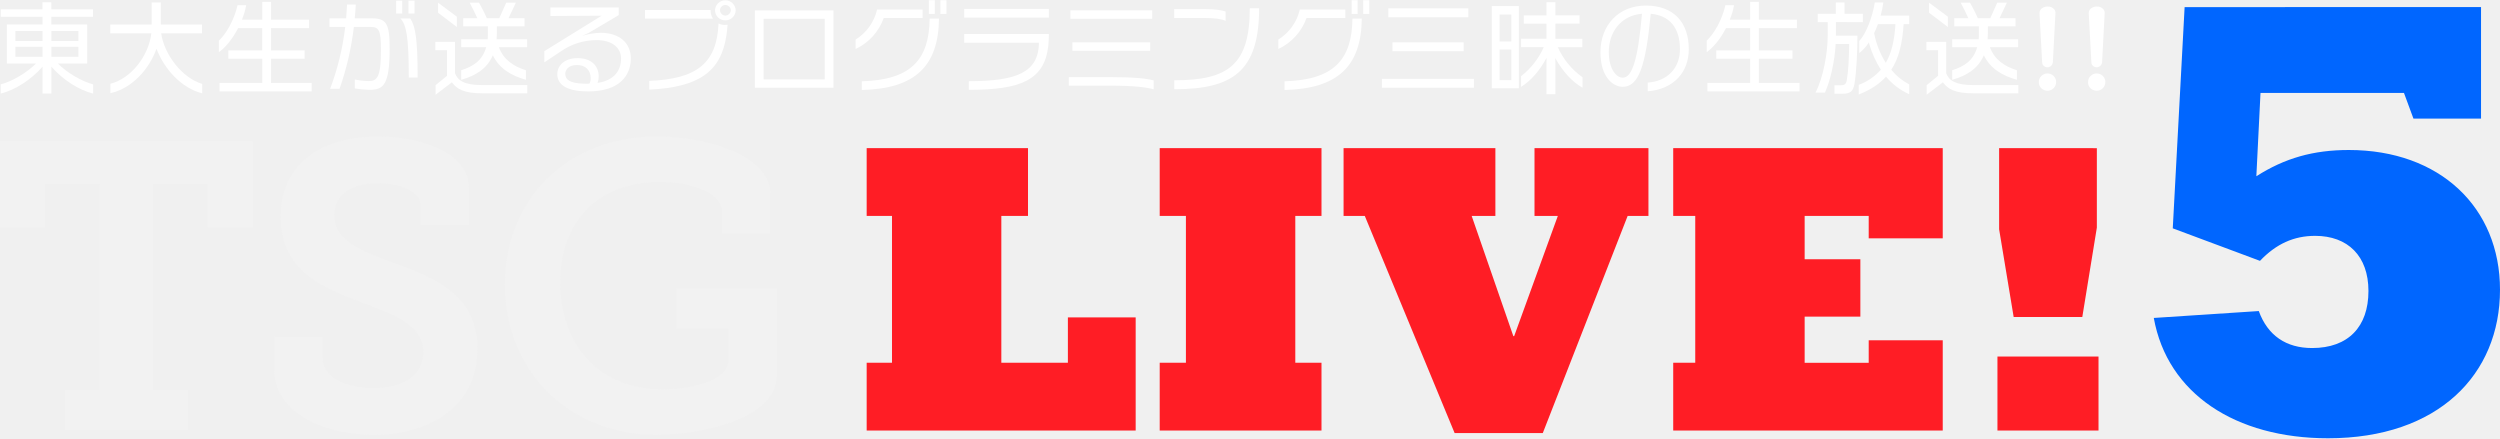
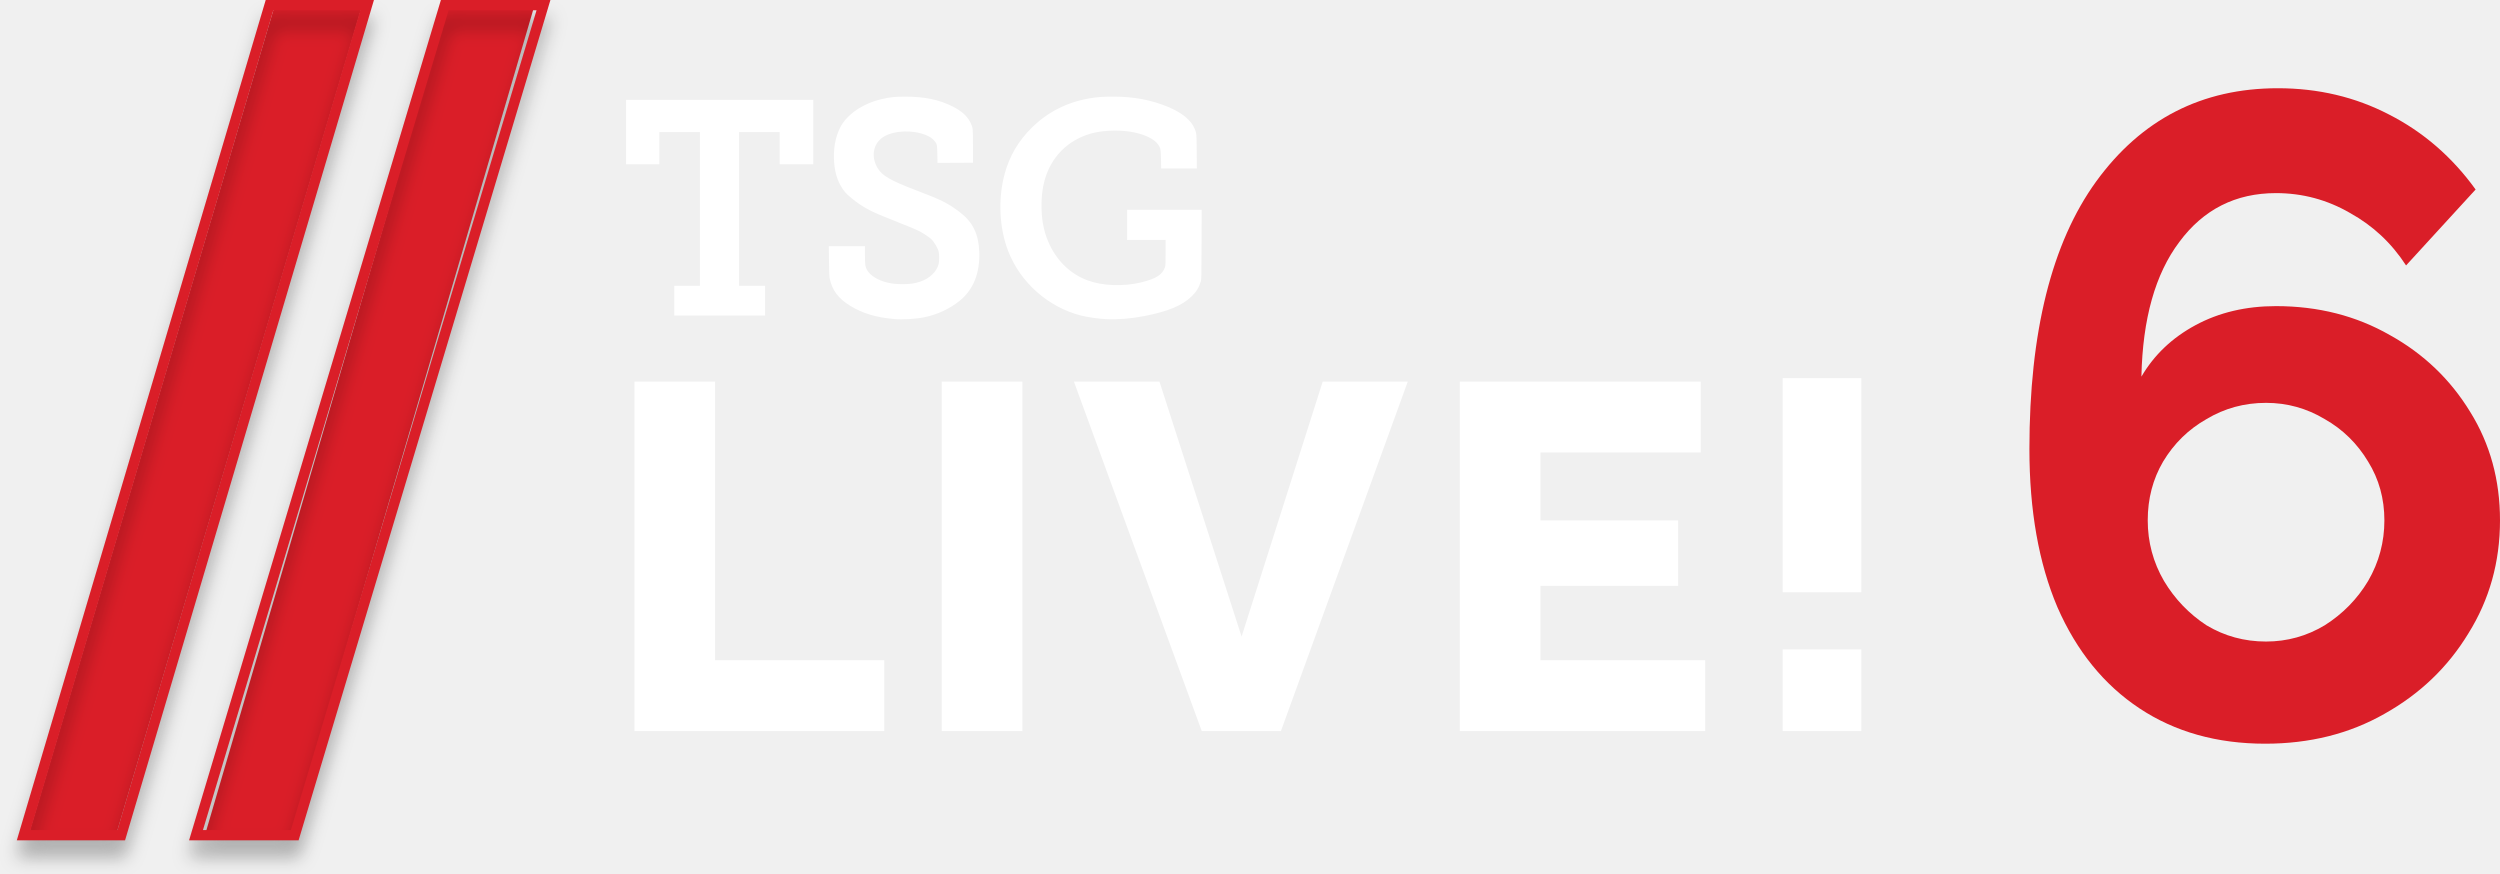
- <svg xmlns="http://www.w3.org/2000/svg" viewBox="0 0 1500 263">
+ <svg xmlns="http://www.w3.org/2000/svg" width="595" height="208" viewBox="0 0 595 208" fill="none">
+   <path d="M212.753 75.924C208.461 75.54 205.337 74.6 202.381 72.799C199.497 71.043 198.001 69.026 197.439 66.139C197.379 65.829 197.326 64.303 197.3 62.119L197.258 58.599H201.559H205.861V60.75C205.861 63.049 205.902 63.358 206.317 64.185C206.97 65.488 208.955 66.738 211.184 67.251C212.458 67.544 213.277 67.627 214.898 67.627C216.606 67.627 217.651 67.479 218.952 67.05C221.24 66.296 222.907 64.713 223.406 62.82C223.544 62.298 223.558 60.615 223.43 59.998C223.248 59.126 222.355 57.589 221.632 56.907C221.144 56.446 219.852 55.578 218.889 55.065C218.178 54.685 215.426 53.542 211.886 52.155C208.115 50.678 206.461 49.878 204.623 48.644C203.413 47.831 201.672 46.391 201.189 45.804C199.554 43.816 198.713 41.525 198.513 38.505C198.309 35.451 198.797 32.682 199.939 30.396C201.521 27.231 205.357 24.611 209.946 23.562C211.888 23.118 212.993 23.004 215.393 23.002C220.053 22.996 223.505 23.712 226.76 25.358C228.904 26.442 230.258 27.68 230.991 29.228C231.566 30.442 231.568 30.459 231.568 34.81L231.568 38.727L227.347 38.748L223.126 38.77L223.089 36.748C223.045 34.374 223.002 34.188 222.313 33.437C221.762 32.837 221.278 32.517 220.333 32.132C217.211 30.86 212.842 31.035 210.341 32.531C207.87 34.009 207.215 37.154 208.808 39.893C209.944 41.847 211.823 42.931 218.405 45.432C224.05 47.577 225.675 48.399 228.473 50.524C231.52 52.839 232.932 55.753 233.071 60.015C233.235 65.025 231.634 68.988 228.395 71.589C226.017 73.498 223.161 74.842 220.141 75.473C217.936 75.934 214.924 76.117 212.753 75.924ZM263.176 75.955C261.364 75.859 258.775 75.481 257.234 75.086C249.488 73.102 242.854 67.233 239.965 59.807C237.811 54.27 237.493 47.265 239.125 41.32C240.288 37.081 242.385 33.525 245.568 30.389C249.356 26.657 253.983 24.31 259.347 23.401C261.187 23.09 262.565 22.993 265.074 23C269.924 23.014 273.977 23.78 277.998 25.442C281.285 26.8 283.506 28.62 284.319 30.621C284.796 31.795 284.784 31.67 284.818 36.039L284.849 40.101H280.603H276.357L276.318 37.956C276.275 35.533 276.23 35.288 275.673 34.447C274.721 33.007 272.073 31.796 268.829 31.317C265.817 30.872 262.067 31.072 259.545 31.811C254.054 33.419 250.158 37.375 248.616 42.91C248.052 44.936 247.817 47.174 247.892 49.807C247.985 53.052 248.591 55.692 249.843 58.307C251.743 62.276 254.863 65.221 258.72 66.685C262.322 68.052 267.39 68.246 271.695 67.183C275.135 66.333 276.662 65.36 277.244 63.648C277.401 63.188 277.412 62.953 277.412 60.127V57.099H272.832H268.251V53.516V49.933H277.126H286L285.973 58.203C285.949 65.887 285.936 66.508 285.798 66.973C285.373 68.398 284.706 69.479 283.581 70.563C281.338 72.725 277.975 74.125 272.419 75.21C269.189 75.84 265.945 76.102 263.176 75.955ZM160.471 71.555V68.014H163.525H166.578V49.725V31.436H161.75H156.923V35.269V39.102H152.961H149V31.436V23.77H171.282H193.565V31.436V39.102H189.562H185.559V35.269V31.436H180.732H175.904V49.725V68.014H178.999H182.093V71.555V75.097H171.282H160.471V71.555Z" fill="white" />
+   <g filter="url(#filter0_d)">
+     <path d="M49 198H69.558L127 2H106.442L49 198Z" fill="#DA1E28" />
+   </g>
+   <g filter="url(#filter1_d)">
+     <path fill-rule="evenodd" clip-rule="evenodd" d="M45 200H71.064L131 0H104.936L45 200ZM48.299 197.561L106.773 2.439H127.701L69.227 197.561H48.299Z" fill="#DA1E28" />
+   </g>
+   <g filter="url(#filter2_d)">
+     <path d="M7 198H27.822L86 2H65.178L7 198Z" fill="#DA1E28" />
+   </g>
+   <g filter="url(#filter3_d)">
+     <path fill-rule="evenodd" clip-rule="evenodd" d="M4 200H29.761L89 0H63.239L4 200ZM7.261 197.561L65.055 2.439H85.739L27.945 197.561H7.261Z" fill="#DA1E28" />
+   </g>
+   <path d="M151 174V90.82H170.192V157.13H210.448V174H151Z" fill="white" />
+   <path d="M224.135 174V90.82H243.327V174H224.135Z" fill="white" />
+   <path d="M275.954 90.82L295.497 151.506L314.805 90.82H335.05L304.858 174H286.018L255.592 90.82H275.954Z" fill="white" />
+   <path d="M405.83 157.13V174H347.435V90.82H404.776V107.69H366.627V123.858H399.393V139.439H366.627V157.13H405.83Z" fill="white" />
+   <path d="M424.276 140.962V90H443V140.962H424.276ZM424.276 174V154.552H443V174H424.276Z" fill="white" />
+   <path d="M595 123.852C595 133.75 592.492 142.716 587.476 150.749C582.603 158.782 575.939 165.166 567.484 169.899C559.171 174.633 549.713 177 539.107 177C527.642 177 517.682 174.203 509.226 168.608C500.771 163.014 494.25 154.981 489.664 144.509C485.221 134.037 483 121.486 483 106.854C483 79.025 488.303 57.794 498.908 43.163C509.656 28.388 524.059 21 542.117 21C551.719 21 560.533 23.08 568.558 27.24C576.727 31.4 583.606 37.353 589.196 45.099L572.643 63.174C569.203 57.866 564.761 53.706 559.315 50.694C553.869 47.538 547.993 45.96 541.687 45.96C532.085 45.96 524.418 49.833 518.685 57.579C512.953 65.182 509.943 75.869 509.656 89.64C512.666 84.476 516.965 80.388 522.555 77.375C528.144 74.363 534.521 72.857 541.687 72.857C551.719 72.857 560.748 75.152 568.773 79.742C576.799 84.189 583.177 90.285 587.906 98.032C592.635 105.634 595 114.241 595 123.852ZM539.322 152.686C544.338 152.686 548.996 151.394 553.296 148.812C557.595 146.087 561.034 142.572 563.614 138.269C566.194 133.822 567.484 129.017 567.484 123.852C567.484 118.688 566.194 114.026 563.614 109.866C561.034 105.563 557.595 102.192 553.296 99.753C548.996 97.171 544.338 95.88 539.322 95.88C534.163 95.88 529.434 97.171 525.134 99.753C520.835 102.192 517.395 105.563 514.816 109.866C512.379 114.026 511.161 118.688 511.161 123.852C511.161 129.017 512.451 133.822 515.031 138.269C517.61 142.572 520.978 146.087 525.134 148.812C529.434 151.394 534.163 152.686 539.322 152.686Z" fill="#DA1E28" />
  <defs>
-     <style>.cls-1{fill:#f2f2f2;}.cls-2{fill:#fff;}.cls-3{fill:#06f;}.cls-4{fill:#ff1d25;}</style>
+     <filter id="filter0_d" x="45" y="2" width="86" height="204" filterUnits="userSpaceOnUse" color-interpolation-filters="sRGB">
+       <feFlood flood-opacity="0" result="BackgroundImageFix" />
+       <feColorMatrix in="SourceAlpha" type="matrix" values="0 0 0 0 0 0 0 0 0 0 0 0 0 0 0 0 0 0 127 0" />
+       <feOffset dy="4" />
+       <feGaussianBlur stdDeviation="2" />
+       <feColorMatrix type="matrix" values="0 0 0 0 0 0 0 0 0 0 0 0 0 0 0 0 0 0 0.25 0" />
+       <feBlend mode="normal" in2="BackgroundImageFix" result="effect1_dropShadow" />
+       <feBlend mode="normal" in="SourceGraphic" in2="effect1_dropShadow" result="shape" />
+     </filter>
+     <filter id="filter1_d" x="41" y="0" width="94" height="208" filterUnits="userSpaceOnUse" color-interpolation-filters="sRGB">
+       <feFlood flood-opacity="0" result="BackgroundImageFix" />
+       <feColorMatrix in="SourceAlpha" type="matrix" values="0 0 0 0 0 0 0 0 0 0 0 0 0 0 0 0 0 0 127 0" />
+       <feOffset dy="4" />
+       <feGaussianBlur stdDeviation="2" />
+       <feColorMatrix type="matrix" values="0 0 0 0 0 0 0 0 0 0 0 0 0 0 0 0 0 0 0.25 0" />
+       <feBlend mode="normal" in2="BackgroundImageFix" result="effect1_dropShadow" />
+       <feBlend mode="normal" in="SourceGraphic" in2="effect1_dropShadow" result="shape" />
+     </filter>
+     <filter id="filter2_d" x="3" y="2" width="87" height="204" filterUnits="userSpaceOnUse" color-interpolation-filters="sRGB">
+       <feFlood flood-opacity="0" result="BackgroundImageFix" />
+       <feColorMatrix in="SourceAlpha" type="matrix" values="0 0 0 0 0 0 0 0 0 0 0 0 0 0 0 0 0 0 127 0" />
+       <feOffset dy="4" />
+       <feGaussianBlur stdDeviation="2" />
+       <feColorMatrix type="matrix" values="0 0 0 0 0 0 0 0 0 0 0 0 0 0 0 0 0 0 0.25 0" />
+       <feBlend mode="normal" in2="BackgroundImageFix" result="effect1_dropShadow" />
+       <feBlend mode="normal" in="SourceGraphic" in2="effect1_dropShadow" result="shape" />
+     </filter>
+     <filter id="filter3_d" x="0" y="0" width="93" height="208" filterUnits="userSpaceOnUse" color-interpolation-filters="sRGB">
+       <feFlood flood-opacity="0" result="BackgroundImageFix" />
+       <feColorMatrix in="SourceAlpha" type="matrix" values="0 0 0 0 0 0 0 0 0 0 0 0 0 0 0 0 0 0 127 0" />
+       <feOffset dy="4" />
+       <feGaussianBlur stdDeviation="2" />
+       <feColorMatrix type="matrix" values="0 0 0 0 0 0 0 0 0 0 0 0 0 0 0 0 0 0 0.25 0" />
+       <feBlend mode="normal" in2="BackgroundImageFix" result="effect1_dropShadow" />
+       <feBlend mode="normal" in="SourceGraphic" in2="effect1_dropShadow" result="shape" />
+     </filter>
  </defs>
-   <g>
-     <path class="cls-1" d="M39,234.09H59.76V110.43H27.07v26.1H0V84.82H151.71v51.71H124.64v-26.1H91.71V234.09h21V258H39Z" />
-     <path class="cls-1" d="M193.54,202.14v12.93c0,11.22,14.15,17.8,30.49,17.8,17.57,0,30-7.56,30-21.46,0-17.56-19.75-23.17-39.75-31-23.18-8.78-45.86-19.27-45.86-50.25,0-34.87,28.29-48.29,58.05-48.29,27.32,0,54.88,10.49,54.88,30.49v22.68h-29V123.35c0-8.78-12.93-13.41-25.86-13.41-14.15,0-25.85,5.85-25.85,19,0,15.85,16.1,21.46,34.15,28.29,25.85,9.27,51.7,19.51,51.7,52,0,35.37-29.75,51.71-62.44,51.71-28.78,0-59.51-12.93-59.51-39V202.14Z" />
-     <path class="cls-1" d="M394.4,81.89c31,0,67.81,12.2,67.81,34.15v23.9h-29V127.26c0-12-18.78-18.05-37.31-18.05-36.84,0-59.76,23.41-59.76,60.24,0,37.08,22.92,64.15,61.22,64.15,13.9,0,39.76-3.65,39.76-18V197H405.62V173.11h60.49v52.2c0,26.34-46.34,35.61-71.95,35.61-53.18,0-91.23-38.54-91.23-90.25C302.93,119.21,340.5,81.89,394.4,81.89Z" />
-     <path class="cls-2" d="M30.83,40V56.1h-5.3V40C18.61,47.94,9,54,.43,56.16V50.62c6.79-1.73,15.74-7,21.16-12.52H4.12V14.67H25.53V10.08H.49V5.6h25V1.37h5.3V5.6h25v4.48h-25v4.59H52.3V38.1H34.71c5.42,5.54,14.43,10.79,21.16,12.52v5.54C47.29,54,37.75,47.94,30.83,40ZM25.53,18.6H9.25v6H25.53Zm0,9.48H9.25v6H25.53ZM47.05,18.6H30.83v6H47.05Zm0,9.48H30.83v6H47.05Z" />
-     <path class="cls-2" d="M93.9,29.27C89.54,41.32,79.47,52.94,66.23,55.92V50.26C79.05,47,89.31,33.09,90.8,20H66.17v-5.3H91V1.49h5.49V14.73H121.2V20H96.7c1.85,12.7,12.46,26.71,24.62,30.35V56C108.86,52.88,98.55,41.44,93.9,29.27Z" />
-     <path class="cls-2" d="M131.73,54.85V49.78h25.64V35.24H137v-5h20.33V16.87H142.88c-3.1,6-7.21,11.33-11.56,14.43V24.38c4.41-4.11,9.18-12.28,11.21-21.28h5.18a41,41,0,0,1-2.56,8.71h12.22V1.13h5.25V11.81h22.83v5.06H162.62V30.23h20.15v5H162.62V49.78H187v5.07Z" />
-     <path class="cls-2" d="M221.48,53.9a63.16,63.16,0,0,1-8.59-.84V47.7a46.12,46.12,0,0,0,8.29.95c5.31,0,7.39-2.62,7.39-18.9,0-11.86-1.31-13.59-6.26-13.59h-10a171.65,171.65,0,0,1-8.59,37.14h-5.66a155.75,155.75,0,0,0,9.06-37.14h-9.42V11h10c.23-2.8.41-5.55.53-8.29h5.25c-.12,2.74-.36,5.49-.66,8.29H223c8.82,0,10.79,3.1,10.79,17.89C233.82,51.33,229.94,53.9,221.48,53.9ZM237.69,8.11V.42h3.64V8.11Zm7.58,38.39c0-24.68-1.49-31.65-5-35.41h5.9c3.1,4.71,4.41,12.28,4.41,35.41Zm-.18-38.39V.42h3.63V8.11Z" />
-     <path class="cls-2" d="M289.67,56c-11.62,0-15.5-2.62-18.54-6.61l-9.78,7.45V51.09l6.86-5.6V30.11h-7v-5H273V43.94c1.61,4.29,5.54,7.1,16,7.1h27.36V56ZM262.84,7.63v-6L274.11,10v6.2Zm36.49,20.69c2.8,7.51,8.65,11.45,16.22,13.83v5.73c-8.94-2.51-16-6.8-19.85-14.73-3.4,8-10.26,12.28-19,14.73V42.15c7.33-2.32,12.81-5.9,15-13.83h-15V23.55h15.91c.12-1.31.12-2.62.12-4.05V15.8H277.93V10.91h8.46c-1.25-2.86-3.16-6.62-4.59-9.3h5.61a103.62,103.62,0,0,1,4.71,9.3h7.45l4.17-9.3h5.79l-4.41,9.3h9.59V15.8H298.14v3.7c0,1.43-.12,2.74-.18,4.05h18.3v4.77Z" />
-     <path class="cls-2" d="M352.9,54.85c-11.63,0-18.54-3.28-18.54-10.49,0-4.11,3.39-9.48,12.22-9.48,8.23,0,12.64,4.65,12.64,11a11.64,11.64,0,0,1-.66,3.87c10.44-1.61,14.07-7.87,14.07-14.6,0-6.32-5.07-11.09-14.78-11.09a37.57,37.57,0,0,0-21.47,6.85l-9.78,6.5V30.7L361,9.42l-30.77.18V4.47h41V9.06L353.2,19.74l-3.94,1.78a40.68,40.68,0,0,1,11-1.85c11.39,0,18.24,6.09,18.24,15.39C378.47,45.19,371.86,54.85,352.9,54.85ZM346.16,39c-5.66,0-7,3.52-7,5.25,0,4.89,5.54,6,13.35,6a6.77,6.77,0,0,0,1.13-.06,5.92,5.92,0,0,0,.78-3.28C354.39,41.67,350.87,39,346.16,39Z" />
-     <path class="cls-2" d="M387,11.15V6h39.35v.48a8.78,8.78,0,0,0,1.43,4.71Zm48.83,10.2c-3.28,21.82-16.75,31-46.26,32.43V48.53c28.79-1.13,40.54-10.79,41.55-34.46a8.14,8.14,0,0,0,3.82.89,8,8,0,0,0,1.61-.11C436.37,17.17,436.13,19.32,435.83,21.35Zm-.59-9.13A6.14,6.14,0,0,1,429,6.14a6.21,6.21,0,0,1,12.41,0A6.14,6.14,0,0,1,435.24,12.22Zm0-9.24A3.23,3.23,0,0,0,432,6.14a3.33,3.33,0,0,0,3.22,3.22,3.39,3.39,0,0,0,3.28-3.22A3.29,3.29,0,0,0,435.24,3Z" />
-     <path class="cls-2" d="M452.93,52.65V6.26h47.16V52.65Zm41.91-41.38H458.17V47.64h36.67Z" />
-     <path class="cls-2" d="M530.25,10.79a32.59,32.59,0,0,1-16.88,18.6V23.73a28.7,28.7,0,0,0,12.88-18h27.31v5.07ZM517.07,54V48.77c29.39-.78,40.48-12.88,40.72-37.62h5.6C563.1,39.59,549.15,53.24,517.07,54ZM557.31,8.35V.12h3.58V8.35Zm6.92,0V.12h3.64V8.35Z" />
-     <path class="cls-2" d="M578.53,10.55V5.37h50.8v5.18Zm50.44,17c-2.32,20.62-16.75,26.35-47.69,26.35V48.71c28.85,0,41.85-5.31,42.09-23.07H578.53V20.39h50.8C629.33,22.54,629.15,26,629,27.55Z" />
-     <path class="cls-2" d="M666,51.39H641.29V46.27h24.27c15.08,0,22.6.83,26.65,2v5.31C688.21,52.47,681,51.39,666,51.39ZM642.25,11.27V6.2h49.06v5.07Zm1.19,19.2V25.4h46.68v5.07Z" />
-     <path class="cls-2" d="M722.33,10.79H704.5V5.48h17.88c7.1,0,9.9.48,13,1.44v5.6C732.94,11.39,729.12,10.79,722.33,10.79ZM704.56,53.54V48.17c32,0,45.31-8.94,45.31-43.22h5.6C755.47,42.81,739.56,53.54,704.56,53.54Z" />
-     <path class="cls-2" d="M783.92,10.79A32.59,32.59,0,0,1,767,29.39V23.73a28.7,28.7,0,0,0,12.88-18h27.31v5.07ZM770.74,54V48.77c29.39-.78,40.48-12.88,40.72-37.62h5.61C816.77,39.59,802.82,53.24,770.74,54ZM811,8.35V.12h3.58V8.35Zm6.92,0V.12h3.64V8.35Z" />
-     <path class="cls-2" d="M829.15,52.65V47.34h55.21v5.31ZM833,10.37V5H881v5.36Zm2.5,20.33V25.4h42.69v5.3Z" />
-     <path class="cls-2" d="M895.09,52.94V3.64h16.22v49.3ZM906.78,8.7h-7V24.86h7Zm0,21h-7V48.06h7Zm26.35,5.13.12,3.34V56.52h-5.37V38.1l.06-3.4c-4.17,7.81-9.6,13.95-15.32,17.41V45.73a45.27,45.27,0,0,0,13.65-17.47H912.62v-5h15.26V14.19H914.29V9.24h13.59V1.31h5.37V9.18h14.48v5H933.25v9.12H949.4v5H934.68a44.59,44.59,0,0,0,14.84,18.07v6.26C943.38,49.19,937.6,42.87,933.13,34.82Z" />
-     <path class="cls-2" d="M988.65,54.79V49.55c11.62-.78,19.32-8.53,19.32-20,0-13.29-6.62-20.33-17.53-21.28-3,31.36-7.22,43.82-16.82,43.82-5.66,0-13.35-5.67-13.35-20.75,0-16.22,10.91-28,27.25-28,16.81,0,25.75,10.25,25.75,26.17C1013.27,43,1004.63,53.42,988.65,54.79ZM965.28,31.24c0,10.55,4.77,15.38,8.34,15.38,5.49,0,9.13-10.13,11.57-38.39C972.67,9.36,965.28,19,965.28,31.24Z" />
-     <path class="cls-2" d="M1024.45,54.85V49.78h25.63V35.24h-20.33v-5h20.33V16.87H1035.6c-3.1,6-7.22,11.33-11.57,14.43V24.38c4.41-4.11,9.18-12.28,11.21-21.28h5.19a41.09,41.09,0,0,1-2.57,8.71h12.22V1.13h5.25V11.81h22.84v5.06h-22.84V30.23h20.15v5h-20.15V49.78h24.39v5.07Z" />
-     <path class="cls-2" d="M1101.57,13.24V21.4h12.88c0,9-.53,21.83-1.79,29-.83,4.47-2.5,5.84-7.09,5.84h-4.89V51.16h4c1.9,0,3-.72,3.39-3,1-5.6,1.31-13.59,1.43-21.76h-8.1c-.6,10.5-3.11,21.82-6.44,29.16h-5.67c4.83-9.19,7.34-24.33,7.34-34.29v-8h-6v-5h10.86V1.49h5.24v6.8h11v5Zm30,32.79c-4,4.47-9.42,7.93-16.33,10.67V50.92a33.57,33.57,0,0,0,13.29-9.07,60.8,60.8,0,0,1-7-15.44l-.18-1a25.51,25.51,0,0,1-5.78,6.44V24.56c4.23-4.47,8-14.72,9.3-23.07H1130a61.43,61.43,0,0,1-1.61,7.87h17.12v5.13h-3.34c-.72,11.74-3,20.63-7.4,27.36a34.26,34.26,0,0,0,10.74,8.77v5.9A39,39,0,0,1,1131.62,46Zm-4.83-31.54a47.1,47.1,0,0,1-2.26,5.36,50.68,50.68,0,0,0,7,17.83c3.34-5.66,5.19-13.18,5.79-23.19Z" />
-     <path class="cls-2" d="M1184.28,56c-11.63,0-15.51-2.62-18.54-6.61L1156,56.82V51.09l6.85-5.6V30.11h-7v-5h11.86V43.94c1.61,4.29,5.55,7.1,16,7.1H1211V56ZM1157.45,7.63v-6L1168.72,10v6.2Zm36.49,20.69c2.8,7.51,8.64,11.45,16.21,13.83v5.73c-8.94-2.51-16-6.8-19.85-14.73-3.4,8-10.26,12.28-19,14.73V42.15c7.33-2.32,12.82-5.9,15-13.83h-15V23.55h15.92c.12-1.31.12-2.62.12-4.05V15.8h-14.79V10.91H1181c-1.25-2.86-3.16-6.62-4.59-9.3h5.6a103.62,103.62,0,0,1,4.71,9.3h7.45l4.18-9.3h5.78l-4.41,9.3h9.6V15.8h-16.58v3.7c0,1.43-.12,2.74-.18,4.05h18.31v4.77Z" />
-     <path class="cls-3" d="M1488.62,4.24V71.17h-40.55l-5.69-15.42H1356.3l-2.49,50C1370.88,94.86,1388,90,1409.3,90c54.77,0,90.7,34.59,90.7,83.85,0,50.76-37,89.11-103.15,89.11-55.49,0-96.4-26.7-104.58-72.19l63-4.14c5.34,14.67,16.36,22.19,32,22.19,21.7,0,33.8-12.79,33.8-34.22,0-21.06-12.45-33.09-32-33.09-12.8,0-23.47,4.89-33.08,15L1303.66,137l7.11-132.73Z" />
-     <path class="cls-2" d="M1228.52,44.07a5.12,5.12,0,0,1,2.65.76,4.87,4.87,0,0,1,2.5,4.42,5.1,5.1,0,0,1-1.31,3.47,5.23,5.23,0,0,1-6.29,1.13,4.92,4.92,0,0,1-2.77-4.63,4.85,4.85,0,0,1,1.64-3.75A5.09,5.09,0,0,1,1228.52,44.07Zm4.74-36-1.54,29.26a3.29,3.29,0,0,1-6.09,1.49,3.63,3.63,0,0,1-.35-1.49l-1.57-29.26V7.85a3.41,3.41,0,0,1,2-3.2,5.6,5.6,0,0,1,2.83-.73,4.8,4.8,0,0,1,4.1,1.81A3.39,3.39,0,0,1,1233.26,8.11Z" />
-     <path class="cls-2" d="M1258.05,44.07a5.09,5.09,0,0,1,2.65.76,4.86,4.86,0,0,1,2.5,4.42,5.14,5.14,0,0,1-5.21,5.19,5,5,0,0,1-2.38-.59,4.9,4.9,0,0,1-2.77-4.63,4.84,4.84,0,0,1,1.63-3.75A5.11,5.11,0,0,1,1258.05,44.07Zm4.75-36-1.55,29.26a3.29,3.29,0,0,1-6.08,1.49,3.63,3.63,0,0,1-.35-1.49l-1.57-29.26V7.85a3.41,3.41,0,0,1,2-3.2,5.54,5.54,0,0,1,2.82-.73,4.82,4.82,0,0,1,4.11,1.81A3.44,3.44,0,0,1,1262.8,8.11Z" />
-     <path class="cls-4" d="M616.8,88.88v40.67h-16v88.09h39.93v-27.2h40.67v67.88H520V217.64H535.2V129.55H520V88.88Z" />
-     <path class="cls-4" d="M792.9,88.88v40.67H777.18v88.09H792.9v40.68H695.82V217.64h15.73V129.55H695.82V88.88Z" />
-     <path class="cls-4" d="M897.23,88.88v40.67H883l25,72.12h.5l26.2-72.12h-14V88.88h68.37v40.67H976.59L925.68,259.82H872.77l-53.9-130.27H806.14V88.88Z" />
-     <path class="cls-4" d="M1165.64,88.88V143h-44.42V129.55h-38.43v26h33.43v34.43h-33.43v27.7h38.43V204.17h44.42v54.15H1003.93V217.64h13.22V129.55h-13.22V88.88Z" />
-     <path class="cls-4" d="M1259.11,213.9v44.42h-60.64V213.9Zm-1-125v47.66l-8.73,53.65H1208.2l-8.73-52.65V88.88Z" />
-   </g>
</svg>
